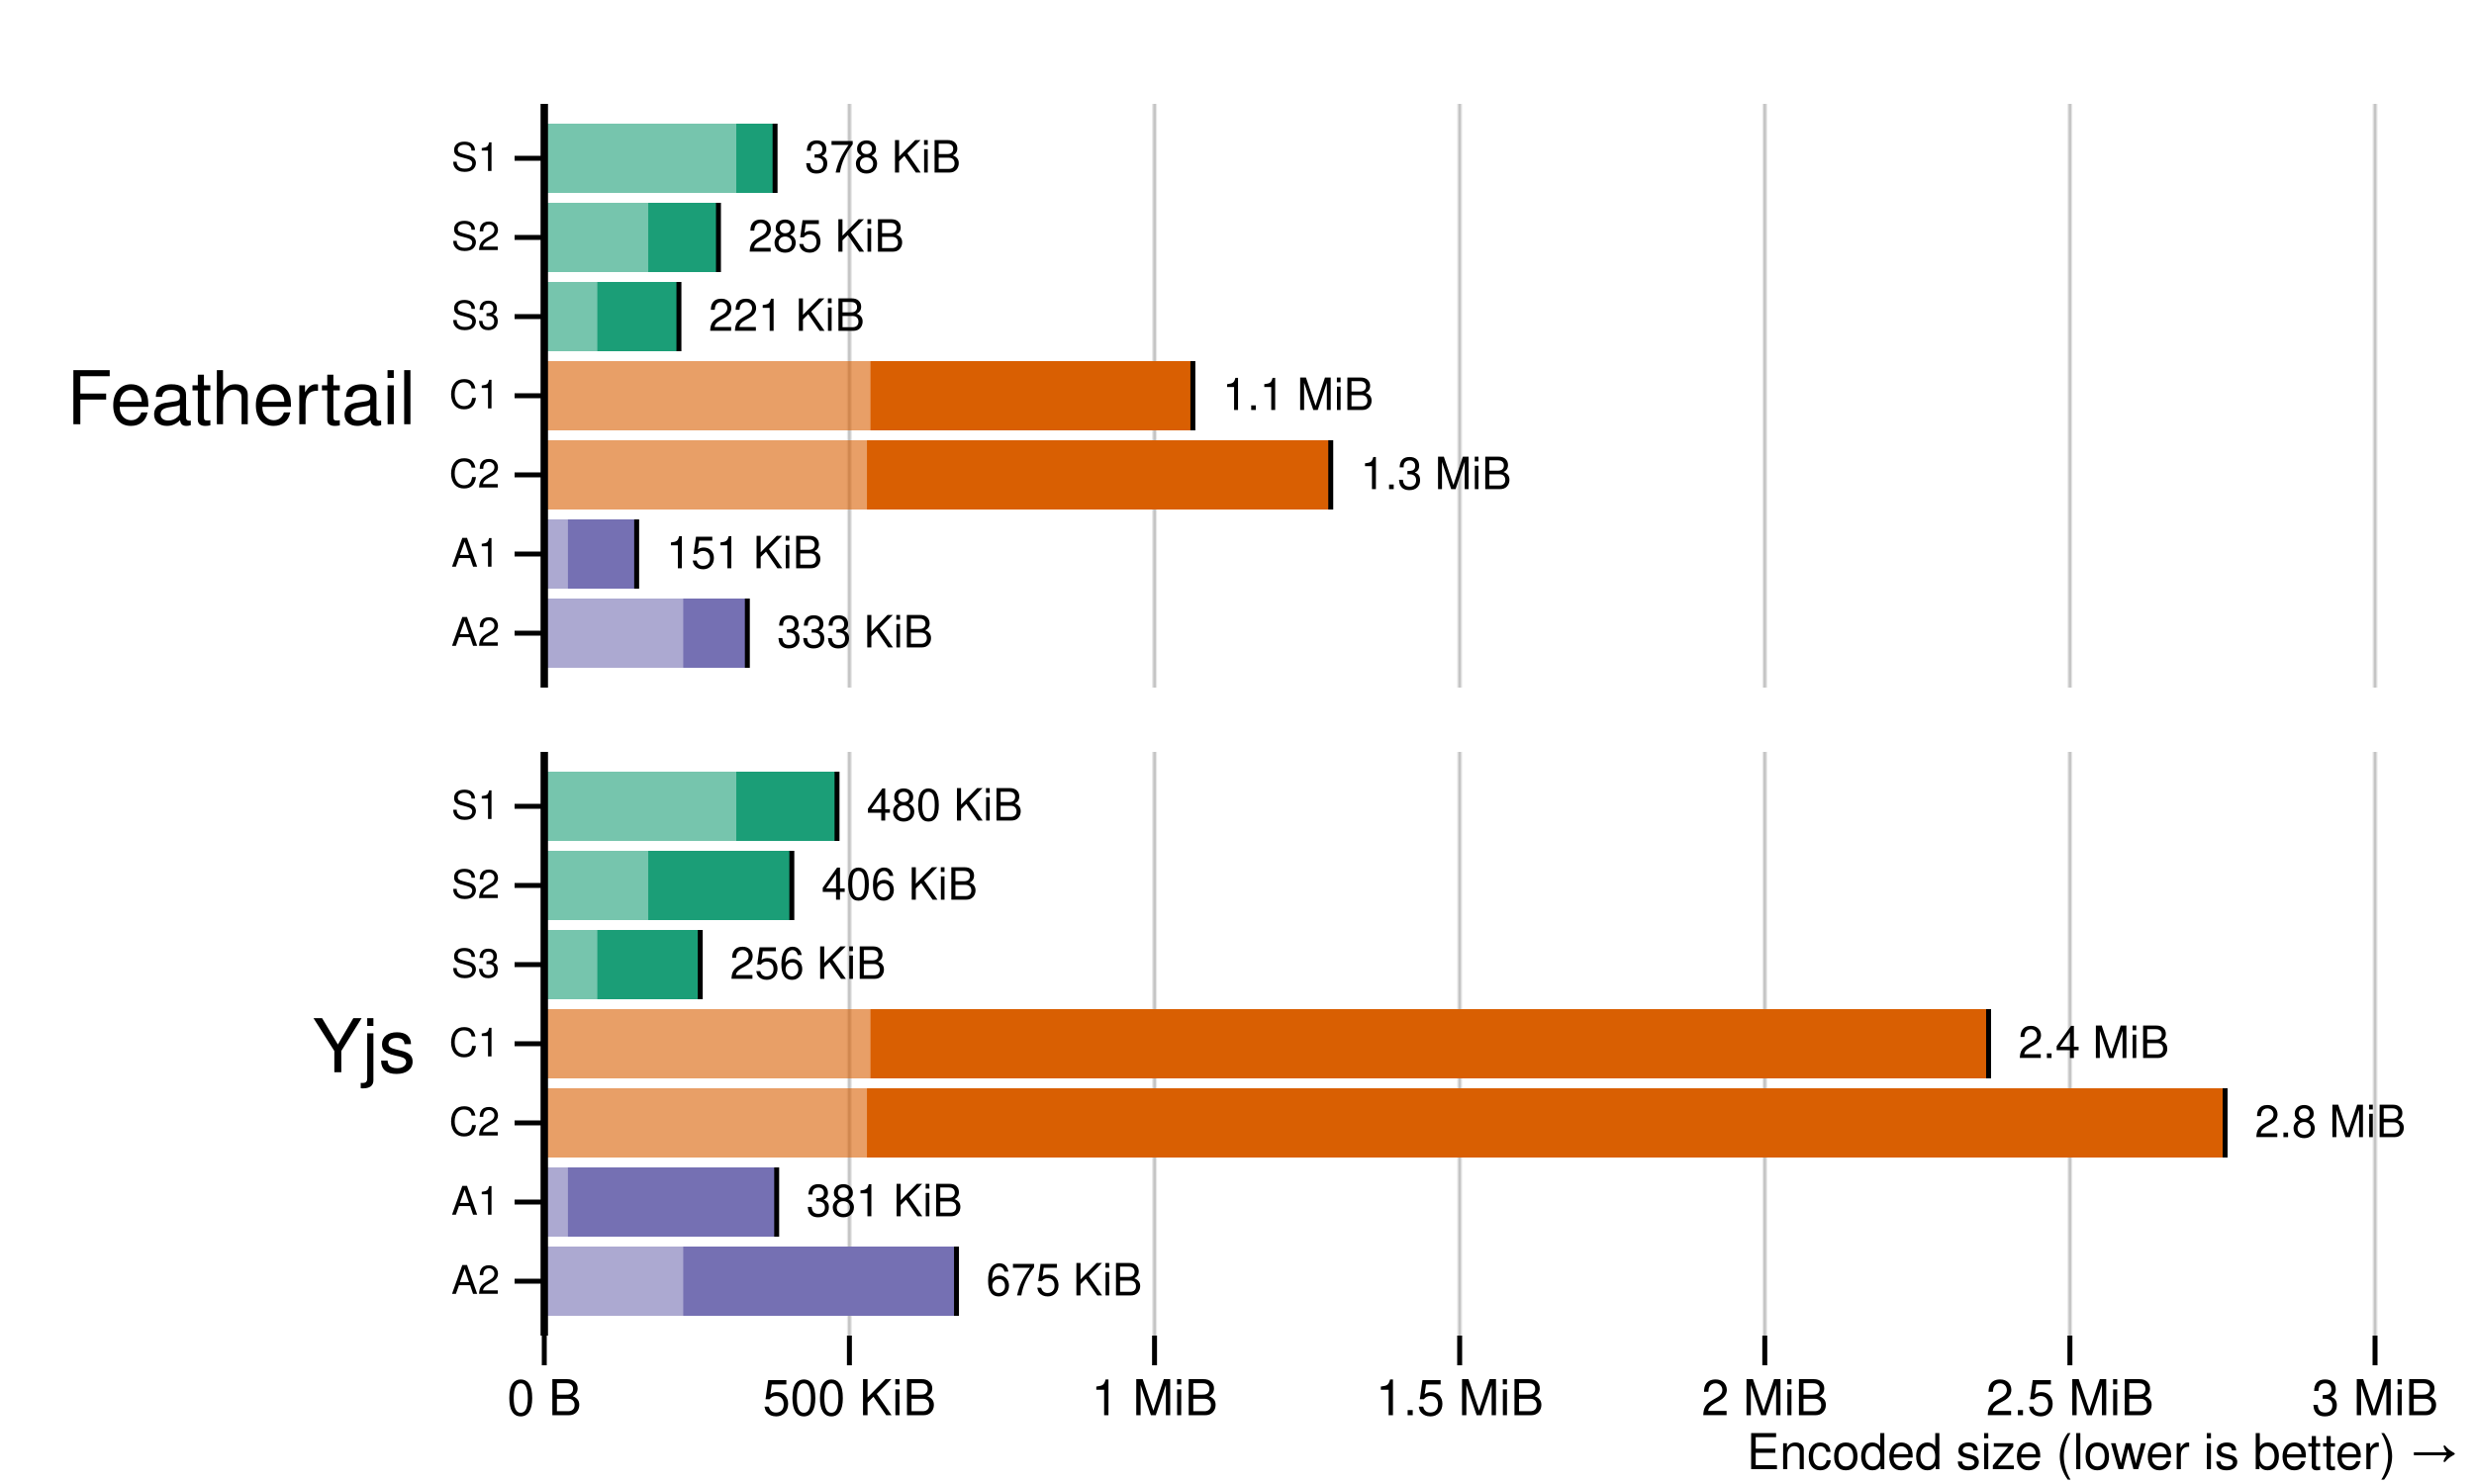
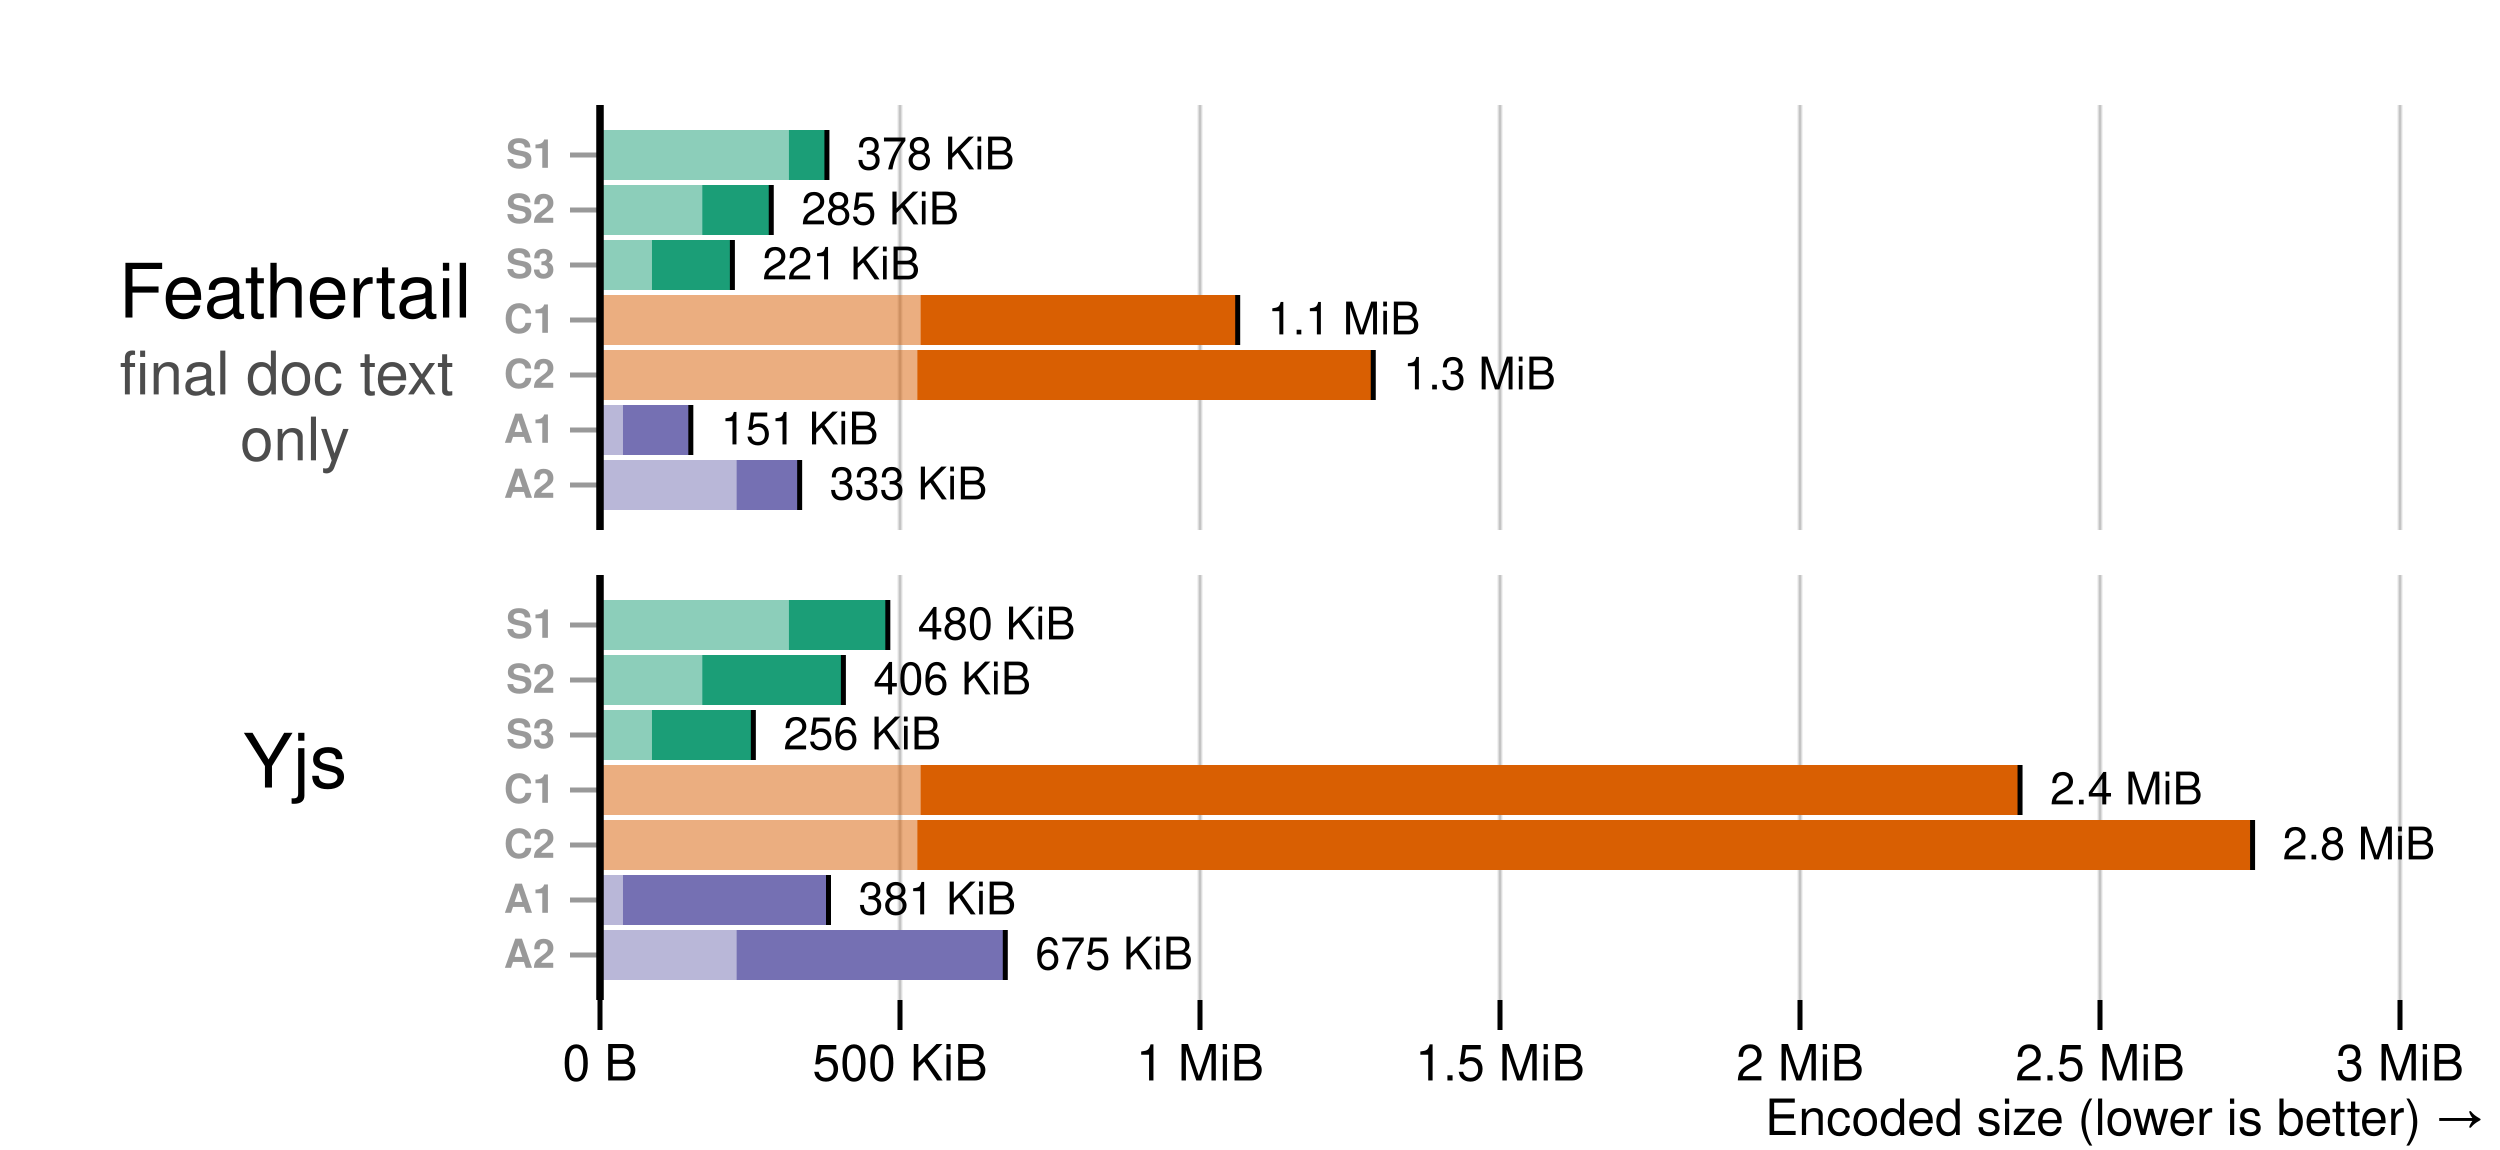
- <svg xmlns="http://www.w3.org/2000/svg" class="plot-d6a7b5" fill="currentColor" font-family="system-ui, sans-serif" font-size="10" text-anchor="middle" width="500" height="300" viewBox="0 0 500 300" style="background: white; font-family: Helvetica Neue, Helvetica, Arial, sans-serif;" version="1.1">
+ <svg xmlns="http://www.w3.org/2000/svg" class="plot-d6a7b5" fill="currentColor" font-family="system-ui, sans-serif" font-size="10" text-anchor="middle" width="500" height="230" viewBox="0 0 500 230" style="background: white; font-family: Helvetica Neue, Helvetica, Arial, sans-serif;" version="1.1">
  <style>:where(.plot-d6a7b5) {
  --plot-background: white;
  display: block;
  height: auto;
  height: intrinsic;
  max-width: 100%;
}
:where(.plot-d6a7b5 text),
:where(.plot-d6a7b5 tspan) {
  white-space: pre;
}</style>
  <g aria-label="x-grid" aria-hidden="true">
    <g stroke="currentColor" stroke-opacity="0.1" transform="translate(0,1)">
-       <line x1="110" x2="110" y1="20" y2="138" />
-       <line x1="171.667" x2="171.667" y1="20" y2="138" />
-       <line x1="233.333" x2="233.333" y1="20" y2="138" />
-       <line x1="295" x2="295" y1="20" y2="138" />
-       <line x1="356.667" x2="356.667" y1="20" y2="138" />
-       <line x1="418.333" x2="418.333" y1="20" y2="138" />
-       <line x1="480" x2="480" y1="20" y2="138" />
-     </g>
-     <g stroke="currentColor" stroke-opacity="0.1" transform="translate(0,132)">
-       <line x1="110" x2="110" y1="20" y2="138" />
-       <line x1="171.667" x2="171.667" y1="20" y2="138" />
-       <line x1="233.333" x2="233.333" y1="20" y2="138" />
-       <line x1="295" x2="295" y1="20" y2="138" />
-       <line x1="356.667" x2="356.667" y1="20" y2="138" />
-       <line x1="418.333" x2="418.333" y1="20" y2="138" />
-       <line x1="480" x2="480" y1="20" y2="138" />
+       <line x1="120" x2="120" y1="20" y2="105" />
+       <line x1="180" x2="180" y1="20" y2="105" />
+       <line x1="240" x2="240" y1="20" y2="105" />
+       <line x1="300" x2="300" y1="20" y2="105" />
+       <line x1="360" x2="360" y1="20" y2="105" />
+       <line x1="420" x2="420" y1="20" y2="105" />
+       <line x1="480" x2="480" y1="20" y2="105" />
+     </g>
+     <g stroke="currentColor" stroke-opacity="0.1" transform="translate(0,95)">
+       <line x1="120" x2="120" y1="20" y2="105" />
+       <line x1="180" x2="180" y1="20" y2="105" />
+       <line x1="240" x2="240" y1="20" y2="105" />
+       <line x1="300" x2="300" y1="20" y2="105" />
+       <line x1="360" x2="360" y1="20" y2="105" />
+       <line x1="420" x2="420" y1="20" y2="105" />
+       <line x1="480" x2="480" y1="20" y2="105" />
    </g>
  </g>
  <g aria-label="x-axis tick" aria-hidden="true">
-     <g fill="none" stroke="currentColor" transform="translate(0,132)">
-       <path transform="translate(110,138)" d="M0,0L0,6" />
-       <path transform="translate(171.6667,138)" d="M0,0L0,6" />
-       <path transform="translate(233.3333,138)" d="M0,0L0,6" />
-       <path transform="translate(295,138)" d="M0,0L0,6" />
-       <path transform="translate(356.6667,138)" d="M0,0L0,6" />
-       <path transform="translate(418.3333,138)" d="M0,0L0,6" />
-       <path transform="translate(480,138)" d="M0,0L0,6" />
+     <g fill="none" stroke="currentColor" transform="translate(0,95)">
+       <path transform="translate(120,105)" d="M0,0L0,6" />
+       <path transform="translate(180,105)" d="M0,0L0,6" />
+       <path transform="translate(240,105)" d="M0,0L0,6" />
+       <path transform="translate(300,105)" d="M0,0L0,6" />
+       <path transform="translate(360,105)" d="M0,0L0,6" />
+       <path transform="translate(420,105)" d="M0,0L0,6" />
+       <path transform="translate(480,105)" d="M0,0L0,6" />
    </g>
  </g>
  <g aria-label="x-axis tick label" transform="translate(0,9)">
-     <g font-variant="tabular-nums" transform="translate(0,132)">
-       <text y="0.71em" transform="translate(110,138)">0 B</text>
-       <text y="0.71em" transform="translate(171.6667,138)">500 KiB</text>
-       <text y="0.71em" transform="translate(233.3333,138)">1 MiB</text>
-       <text y="0.71em" transform="translate(295,138)">1.5 MiB</text>
-       <text y="0.71em" transform="translate(356.6667,138)">2 MiB</text>
-       <text y="0.71em" transform="translate(418.3333,138)">2.5 MiB</text>
-       <text y="0.71em" transform="translate(480,138)">3 MiB</text>
+     <g font-variant="tabular-nums" transform="translate(0,95)">
+       <text y="0.71em" transform="translate(120,105)">0 B</text>
+       <text y="0.71em" transform="translate(180,105)">500 KiB</text>
+       <text y="0.71em" transform="translate(240,105)">1 MiB</text>
+       <text y="0.71em" transform="translate(300,105)">1.5 MiB</text>
+       <text y="0.71em" transform="translate(360,105)">2 MiB</text>
+       <text y="0.71em" transform="translate(420,105)">2.5 MiB</text>
+       <text y="0.71em" transform="translate(480,105)">3 MiB</text>
    </g>
  </g>
  <g aria-label="x-axis label" text-anchor="end" transform="translate(17,27)">
-     <text transform="translate(480,270)">Encoded size (lower is better) →</text>
+     <text transform="translate(480,200)">Encoded size (lower is better) →</text>
  </g>
  <g aria-label="x-grid" aria-hidden="true">
    <g stroke="currentColor" stroke-width="0.5" stroke-opacity="0.15" transform="translate(0,1)">
-       <line x1="110" x2="110" y1="20" y2="138" />
-       <line x1="171.667" x2="171.667" y1="20" y2="138" />
-       <line x1="233.333" x2="233.333" y1="20" y2="138" />
-       <line x1="295" x2="295" y1="20" y2="138" />
-       <line x1="356.667" x2="356.667" y1="20" y2="138" />
-       <line x1="418.333" x2="418.333" y1="20" y2="138" />
-       <line x1="480" x2="480" y1="20" y2="138" />
-     </g>
-     <g stroke="currentColor" stroke-width="0.5" stroke-opacity="0.15" transform="translate(0,132)">
-       <line x1="110" x2="110" y1="20" y2="138" />
-       <line x1="171.667" x2="171.667" y1="20" y2="138" />
-       <line x1="233.333" x2="233.333" y1="20" y2="138" />
-       <line x1="295" x2="295" y1="20" y2="138" />
-       <line x1="356.667" x2="356.667" y1="20" y2="138" />
-       <line x1="418.333" x2="418.333" y1="20" y2="138" />
-       <line x1="480" x2="480" y1="20" y2="138" />
-     </g>
-   </g>
-   <g aria-label="y-axis tick" aria-hidden="true" transform="translate(0,7)">
-     <g fill="none" stroke="currentColor" transform="translate(0,1)">
-       <path transform="translate(110,24)" d="M0,0L-6,0" />
-       <path transform="translate(110,40)" d="M0,0L-6,0" />
-       <path transform="translate(110,56)" d="M0,0L-6,0" />
-       <path transform="translate(110,72)" d="M0,0L-6,0" />
-       <path transform="translate(110,88)" d="M0,0L-6,0" />
-       <path transform="translate(110,104)" d="M0,0L-6,0" />
-       <path transform="translate(110,120)" d="M0,0L-6,0" />
-     </g>
-     <g fill="none" stroke="currentColor" transform="translate(0,132)">
-       <path transform="translate(110,24)" d="M0,0L-6,0" />
-       <path transform="translate(110,40)" d="M0,0L-6,0" />
-       <path transform="translate(110,56)" d="M0,0L-6,0" />
-       <path transform="translate(110,72)" d="M0,0L-6,0" />
-       <path transform="translate(110,88)" d="M0,0L-6,0" />
-       <path transform="translate(110,104)" d="M0,0L-6,0" />
-       <path transform="translate(110,120)" d="M0,0L-6,0" />
-     </g>
-   </g>
-   <g aria-label="y-axis tick label" transform="translate(-9,7)">
-     <g text-anchor="end" font-size="8" transform="translate(0,1)">
-       <text y="0.32em" transform="translate(110,24)">S1</text>
-       <text y="0.32em" transform="translate(110,40)">S2</text>
-       <text y="0.32em" transform="translate(110,56)">S3</text>
-       <text y="0.32em" transform="translate(110,72)">C1</text>
-       <text y="0.32em" transform="translate(110,88)">C2</text>
-       <text y="0.32em" transform="translate(110,104)">A1</text>
-       <text y="0.32em" transform="translate(110,120)">A2</text>
-     </g>
-     <g text-anchor="end" font-size="8" transform="translate(0,132)">
-       <text y="0.32em" transform="translate(110,24)">S1</text>
-       <text y="0.32em" transform="translate(110,40)">S2</text>
-       <text y="0.32em" transform="translate(110,56)">S3</text>
-       <text y="0.32em" transform="translate(110,72)">C1</text>
-       <text y="0.32em" transform="translate(110,88)">C2</text>
-       <text y="0.32em" transform="translate(110,104)">A1</text>
-       <text y="0.32em" transform="translate(110,120)">A2</text>
+       <line x1="120" x2="120" y1="20" y2="105" />
+       <line x1="180" x2="180" y1="20" y2="105" />
+       <line x1="240" x2="240" y1="20" y2="105" />
+       <line x1="300" x2="300" y1="20" y2="105" />
+       <line x1="360" x2="360" y1="20" y2="105" />
+       <line x1="420" x2="420" y1="20" y2="105" />
+       <line x1="480" x2="480" y1="20" y2="105" />
+     </g>
+     <g stroke="currentColor" stroke-width="0.5" stroke-opacity="0.15" transform="translate(0,95)">
+       <line x1="120" x2="120" y1="20" y2="105" />
+       <line x1="180" x2="180" y1="20" y2="105" />
+       <line x1="240" x2="240" y1="20" y2="105" />
+       <line x1="300" x2="300" y1="20" y2="105" />
+       <line x1="360" x2="360" y1="20" y2="105" />
+       <line x1="420" x2="420" y1="20" y2="105" />
+       <line x1="480" x2="480" y1="20" y2="105" />
+     </g>
+   </g>
+   <g aria-label="y-axis tick" aria-hidden="true" transform="translate(0,5)">
+     <g fill="none" stroke="currentColor" stroke-opacity="0.4" transform="translate(0,1)">
+       <path transform="translate(120,25)" d="M0,0L-6,0" />
+       <path transform="translate(120,36)" d="M0,0L-6,0" />
+       <path transform="translate(120,47)" d="M0,0L-6,0" />
+       <path transform="translate(120,58)" d="M0,0L-6,0" />
+       <path transform="translate(120,69)" d="M0,0L-6,0" />
+       <path transform="translate(120,80)" d="M0,0L-6,0" />
+       <path transform="translate(120,91)" d="M0,0L-6,0" />
+     </g>
+     <g fill="none" stroke="currentColor" stroke-opacity="0.4" transform="translate(0,95)">
+       <path transform="translate(120,25)" d="M0,0L-6,0" />
+       <path transform="translate(120,36)" d="M0,0L-6,0" />
+       <path transform="translate(120,47)" d="M0,0L-6,0" />
+       <path transform="translate(120,58)" d="M0,0L-6,0" />
+       <path transform="translate(120,69)" d="M0,0L-6,0" />
+       <path transform="translate(120,80)" d="M0,0L-6,0" />
+       <path transform="translate(120,91)" d="M0,0L-6,0" />
+     </g>
+   </g>
+   <g aria-label="y-axis tick label" transform="translate(-9,5)">
+     <g fill-opacity="0.4" text-anchor="end" font-size="8" font-weight="700" transform="translate(0,1)">
+       <text y="0.32em" transform="translate(120,25)">S1</text>
+       <text y="0.32em" transform="translate(120,36)">S2</text>
+       <text y="0.32em" transform="translate(120,47)">S3</text>
+       <text y="0.32em" transform="translate(120,58)">C1</text>
+       <text y="0.32em" transform="translate(120,69)">C2</text>
+       <text y="0.32em" transform="translate(120,80)">A1</text>
+       <text y="0.32em" transform="translate(120,91)">A2</text>
+     </g>
+     <g fill-opacity="0.4" text-anchor="end" font-size="8" font-weight="700" transform="translate(0,95)">
+       <text y="0.32em" transform="translate(120,25)">S1</text>
+       <text y="0.32em" transform="translate(120,36)">S2</text>
+       <text y="0.32em" transform="translate(120,47)">S3</text>
+       <text y="0.32em" transform="translate(120,58)">C1</text>
+       <text y="0.32em" transform="translate(120,69)">C2</text>
+       <text y="0.32em" transform="translate(120,80)">A1</text>
+       <text y="0.32em" transform="translate(120,91)">A2</text>
    </g>
  </g>
  <g aria-label="bar">
    <g transform="translate(0,1)">
-       <rect x="110" width="38.795" y="24" height="14" fill="#1b9e77" fill-opacity="0.6" />
-       <rect x="110" width="21.005" y="40" height="14" fill="#1b9e77" fill-opacity="0.6" />
-       <rect x="110" width="10.661" y="56" height="14" fill="#1b9e77" fill-opacity="0.6" />
-       <rect x="110" width="65.866" y="72" height="14" fill="#d95f02" fill-opacity="0.6" />
-       <rect x="110" width="65.206" y="88" height="14" fill="#d95f02" fill-opacity="0.6" />
-       <rect x="110" width="4.704" y="104" height="14" fill="#7570b3" fill-opacity="0.6" />
-       <rect x="110" width="28.04" y="120" height="14" fill="#7570b3" fill-opacity="0.6" />
-       <rect x="148.795" width="7.849" y="24" height="14" fill="#1b9e77" fill-opacity="1" />
-       <rect x="131.005" width="14.198" y="40" height="14" fill="#1b9e77" fill-opacity="1" />
-       <rect x="120.661" width="16.553" y="56" height="14" fill="#1b9e77" fill-opacity="1" />
-       <rect x="175.866" width="65.216" y="72" height="14" fill="#d95f02" fill-opacity="1" />
-       <rect x="175.206" width="93.741" y="88" height="14" fill="#d95f02" fill-opacity="1" />
-       <rect x="114.704" width="13.966" y="104" height="14" fill="#7570b3" fill-opacity="1" />
-       <rect x="138.04" width="13.001" y="120" height="14" fill="#7570b3" fill-opacity="1" />
-     </g>
-     <g transform="translate(0,132)">
-       <rect x="110" width="38.795" y="24" height="14" fill="#1b9e77" fill-opacity="0.6" />
-       <rect x="110" width="21.005" y="40" height="14" fill="#1b9e77" fill-opacity="0.6" />
-       <rect x="110" width="10.661" y="56" height="14" fill="#1b9e77" fill-opacity="0.6" />
-       <rect x="110" width="65.866" y="72" height="14" fill="#d95f02" fill-opacity="0.6" />
-       <rect x="110" width="65.206" y="88" height="14" fill="#d95f02" fill-opacity="0.6" />
-       <rect x="110" width="4.704" y="104" height="14" fill="#7570b3" fill-opacity="0.6" />
-       <rect x="110" width="28.04" y="120" height="14" fill="#7570b3" fill-opacity="0.6" />
-       <rect x="148.795" width="20.37" y="24" height="14" fill="#1b9e77" fill-opacity="1" />
-       <rect x="131.005" width="29.025" y="40" height="14" fill="#1b9e77" fill-opacity="1" />
-       <rect x="120.661" width="20.861" y="56" height="14" fill="#1b9e77" fill-opacity="1" />
-       <rect x="175.866" width="226.031" y="72" height="14" fill="#d95f02" fill-opacity="1" />
-       <rect x="175.206" width="274.493" y="88" height="14" fill="#d95f02" fill-opacity="1" />
-       <rect x="114.704" width="42.265" y="104" height="14" fill="#7570b3" fill-opacity="1" />
-       <rect x="138.04" width="55.269" y="120" height="14" fill="#7570b3" fill-opacity="1" />
-     </g>
-   </g>
-   <g aria-label="fy-axis tick label" transform="translate(-26,0)">
-     <g text-anchor="end" font-size="15px" transform="translate(0,1)">
-       <text y="0.384em" transform="translate(110,79)">Feathertail</text>
-     </g>
-     <g text-anchor="end" font-size="15px" transform="translate(0,132)">
-       <text y="0.384em" transform="translate(110,79)">Yjs</text>
+       <rect x="120" width="37.747" y="25" height="10" fill="#1b9e77" fill-opacity="0.5" />
+       <rect x="120" width="20.437" y="36" height="10" fill="#1b9e77" fill-opacity="0.5" />
+       <rect x="120" width="10.373" y="47" height="10" fill="#1b9e77" fill-opacity="0.5" />
+       <rect x="120" width="64.086" y="58" height="10" fill="#d95f02" fill-opacity="0.5" />
+       <rect x="120" width="63.444" y="69" height="10" fill="#d95f02" fill-opacity="0.5" />
+       <rect x="120" width="4.577" y="80" height="10" fill="#7570b3" fill-opacity="0.5" />
+       <rect x="120" width="27.282" y="91" height="10" fill="#7570b3" fill-opacity="0.5" />
+       <rect x="157.747" width="7.637" y="25" height="10" fill="#1b9e77" fill-opacity="1" />
+       <rect x="140.437" width="13.815" y="36" height="10" fill="#1b9e77" fill-opacity="1" />
+       <rect x="130.373" width="16.105" y="47" height="10" fill="#1b9e77" fill-opacity="1" />
+       <rect x="184.086" width="63.454" y="58" height="10" fill="#d95f02" fill-opacity="1" />
+       <rect x="183.444" width="91.208" y="69" height="10" fill="#d95f02" fill-opacity="1" />
+       <rect x="124.577" width="13.589" y="80" height="10" fill="#7570b3" fill-opacity="1" />
+       <rect x="147.282" width="12.649" y="91" height="10" fill="#7570b3" fill-opacity="1" />
+     </g>
+     <g transform="translate(0,95)">
+       <rect x="120" width="37.747" y="25" height="10" fill="#1b9e77" fill-opacity="0.5" />
+       <rect x="120" width="20.437" y="36" height="10" fill="#1b9e77" fill-opacity="0.5" />
+       <rect x="120" width="10.373" y="47" height="10" fill="#1b9e77" fill-opacity="0.5" />
+       <rect x="120" width="64.086" y="58" height="10" fill="#d95f02" fill-opacity="0.5" />
+       <rect x="120" width="63.444" y="69" height="10" fill="#d95f02" fill-opacity="0.5" />
+       <rect x="120" width="4.577" y="80" height="10" fill="#7570b3" fill-opacity="0.5" />
+       <rect x="120" width="27.282" y="91" height="10" fill="#7570b3" fill-opacity="0.5" />
+       <rect x="157.747" width="19.819" y="25" height="10" fill="#1b9e77" fill-opacity="1" />
+       <rect x="140.437" width="28.241" y="36" height="10" fill="#1b9e77" fill-opacity="1" />
+       <rect x="130.373" width="20.297" y="47" height="10" fill="#1b9e77" fill-opacity="1" />
+       <rect x="184.086" width="219.922" y="58" height="10" fill="#d95f02" fill-opacity="1" />
+       <rect x="183.444" width="267.074" y="69" height="10" fill="#d95f02" fill-opacity="1" />
+       <rect x="124.577" width="41.123" y="80" height="10" fill="#7570b3" fill-opacity="1" />
+       <rect x="147.282" width="53.775" y="91" height="10" fill="#7570b3" fill-opacity="1" />
+     </g>
+   </g>
+   <g aria-label="fy-axis tick label" transform="translate(-61,0)">
+     <g font-size="15px" transform="translate(0,1)">
+       <text transform="translate(120,62.5)">Feathertail</text>
+     </g>
+     <g font-size="15px" transform="translate(0,95)">
+       <text transform="translate(120,62.5)">Yjs</text>
+     </g>
+   </g>
+   <g aria-label="fy-axis tick label" transform="translate(-61,6)">
+     <g fill-opacity="0.7" font-size="12" transform="translate(0,1)">
+       <text transform="translate(120,62.5)">
+         <tspan x="0" y="0.781em">final doc text</tspan>
+         <tspan x="0" dy="1.1em">only</tspan>
+       </text>
    </g>
  </g>
  <g aria-label="tick">
    <g stroke="currentColor" transform="translate(0,1)">
-       <line x1="156.644" x2="156.644" y1="24" y2="38" />
-       <line x1="145.203" x2="145.203" y1="40" y2="54" />
-       <line x1="137.214" x2="137.214" y1="56" y2="70" />
-       <line x1="241.083" x2="241.083" y1="72" y2="86" />
-       <line x1="268.948" x2="268.948" y1="88" y2="102" />
-       <line x1="128.671" x2="128.671" y1="104" y2="118" />
-       <line x1="151.041" x2="151.041" y1="120" y2="134" />
-     </g>
-     <g stroke="currentColor" transform="translate(0,132)">
-       <line x1="169.165" x2="169.165" y1="24" y2="38" />
-       <line x1="160.03" x2="160.03" y1="40" y2="54" />
-       <line x1="141.522" x2="141.522" y1="56" y2="70" />
-       <line x1="401.897" x2="401.897" y1="72" y2="86" />
-       <line x1="449.699" x2="449.699" y1="88" y2="102" />
-       <line x1="156.97" x2="156.97" y1="104" y2="118" />
-       <line x1="193.309" x2="193.309" y1="120" y2="134" />
-     </g>
-   </g>
-   <g aria-label="text" transform="translate(6,7)">
+       <line x1="165.384" x2="165.384" y1="25" y2="35" />
+       <line x1="154.251" x2="154.251" y1="36" y2="46" />
+       <line x1="146.478" x2="146.478" y1="47" y2="57" />
+       <line x1="247.54" x2="247.54" y1="58" y2="68" />
+       <line x1="274.652" x2="274.652" y1="69" y2="79" />
+       <line x1="138.166" x2="138.166" y1="80" y2="90" />
+       <line x1="159.932" x2="159.932" y1="91" y2="101" />
+     </g>
+     <g stroke="currentColor" transform="translate(0,95)">
+       <line x1="177.566" x2="177.566" y1="25" y2="35" />
+       <line x1="168.678" x2="168.678" y1="36" y2="46" />
+       <line x1="150.67" x2="150.67" y1="47" y2="57" />
+       <line x1="404.008" x2="404.008" y1="58" y2="68" />
+       <line x1="450.518" x2="450.518" y1="69" y2="79" />
+       <line x1="165.7" x2="165.7" y1="80" y2="90" />
+       <line x1="201.057" x2="201.057" y1="91" y2="101" />
+     </g>
+   </g>
+   <g aria-label="text" transform="translate(6,5)">
    <g fill="black" text-anchor="start" font-size="9" transform="translate(0,1)">
-       <text y="0.32em" transform="translate(156.6442,24)">378 KiB</text>
-       <text y="0.32em" transform="translate(145.2029,40)">285 KiB</text>
-       <text y="0.32em" transform="translate(137.2137,56)">221 KiB</text>
-       <text y="0.32em" transform="translate(241.0826,72)">1.1 MiB</text>
-       <text y="0.32em" transform="translate(268.9478,88)">1.3 MiB</text>
-       <text y="0.32em" transform="translate(128.6706,104)">151 KiB</text>
-       <text y="0.32em" transform="translate(151.0408,120)">333 KiB</text>
-     </g>
-     <g fill="black" text-anchor="start" font-size="9" transform="translate(0,132)">
-       <text y="0.32em" transform="translate(169.165,24)">480 KiB</text>
-       <text y="0.32em" transform="translate(160.0299,40)">406 KiB</text>
-       <text y="0.32em" transform="translate(141.522,56)">256 KiB</text>
-       <text y="0.32em" transform="translate(401.8968,72)">2.4 MiB</text>
-       <text y="0.32em" transform="translate(449.6993,88)">2.8 MiB</text>
-       <text y="0.32em" transform="translate(156.9697,104)">381 KiB</text>
-       <text y="0.32em" transform="translate(193.309,120)">675 KiB</text>
+       <text y="0.32em" transform="translate(165.3835,25)">378 KiB</text>
+       <text y="0.32em" transform="translate(154.2515,36)">285 KiB</text>
+       <text y="0.32em" transform="translate(146.4782,47)">221 KiB</text>
+       <text y="0.32em" transform="translate(247.5398,58)">1.1 MiB</text>
+       <text y="0.32em" transform="translate(274.6519,69)">1.3 MiB</text>
+       <text y="0.32em" transform="translate(138.166,80)">151 KiB</text>
+       <text y="0.32em" transform="translate(159.9316,91)">333 KiB</text>
+     </g>
+     <g fill="black" text-anchor="start" font-size="9" transform="translate(0,95)">
+       <text y="0.32em" transform="translate(177.5659,25)">480 KiB</text>
+       <text y="0.32em" transform="translate(168.6778,36)">406 KiB</text>
+       <text y="0.32em" transform="translate(150.6701,47)">256 KiB</text>
+       <text y="0.32em" transform="translate(404.0077,58)">2.4 MiB</text>
+       <text y="0.32em" transform="translate(450.5183,69)">2.8 MiB</text>
+       <text y="0.32em" transform="translate(165.7002,80)">381 KiB</text>
+       <text y="0.32em" transform="translate(201.0574,91)">675 KiB</text>
    </g>
  </g>
  <g aria-label="rule">
    <g stroke="currentColor" stroke-width="1.5" transform="translate(0,1)">
-       <line x1="110" x2="110" y1="20" y2="138" />
-     </g>
-     <g stroke="currentColor" stroke-width="1.5" transform="translate(0,132)">
-       <line x1="110" x2="110" y1="20" y2="138" />
+       <line x1="120" x2="120" y1="20" y2="105" />
+     </g>
+     <g stroke="currentColor" stroke-width="1.5" transform="translate(0,95)">
+       <line x1="120" x2="120" y1="20" y2="105" />
    </g>
  </g>
</svg>
